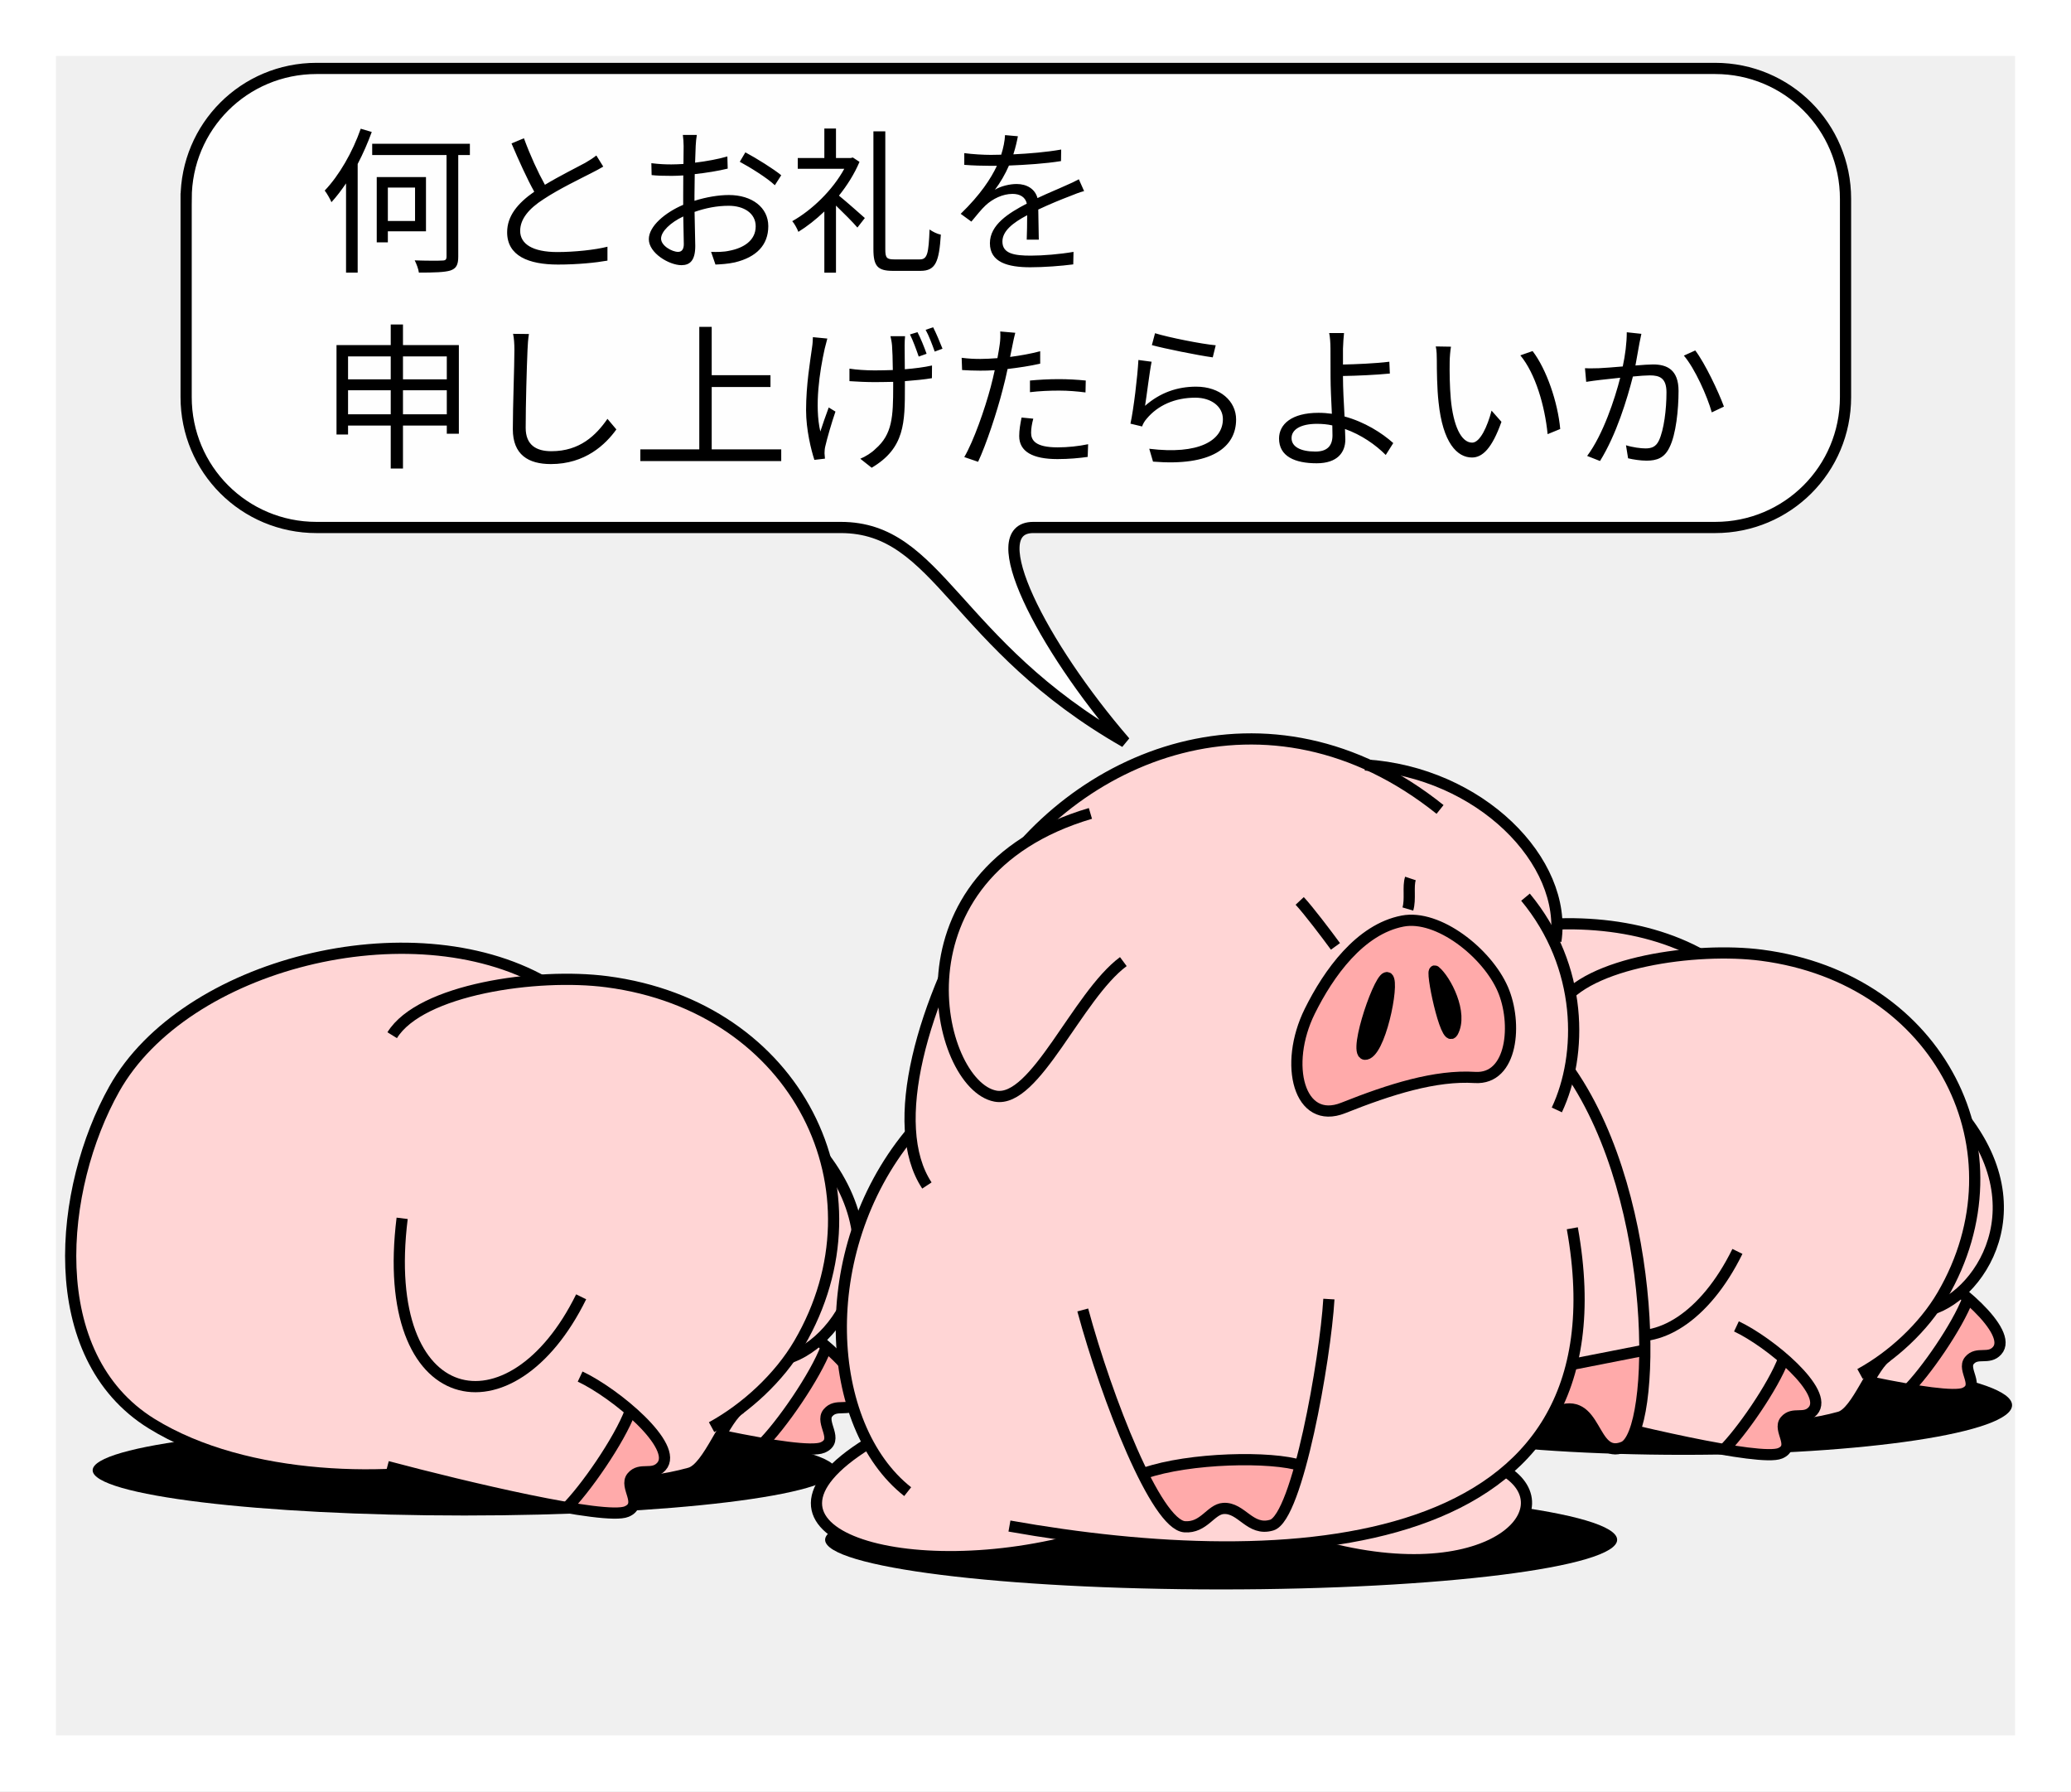
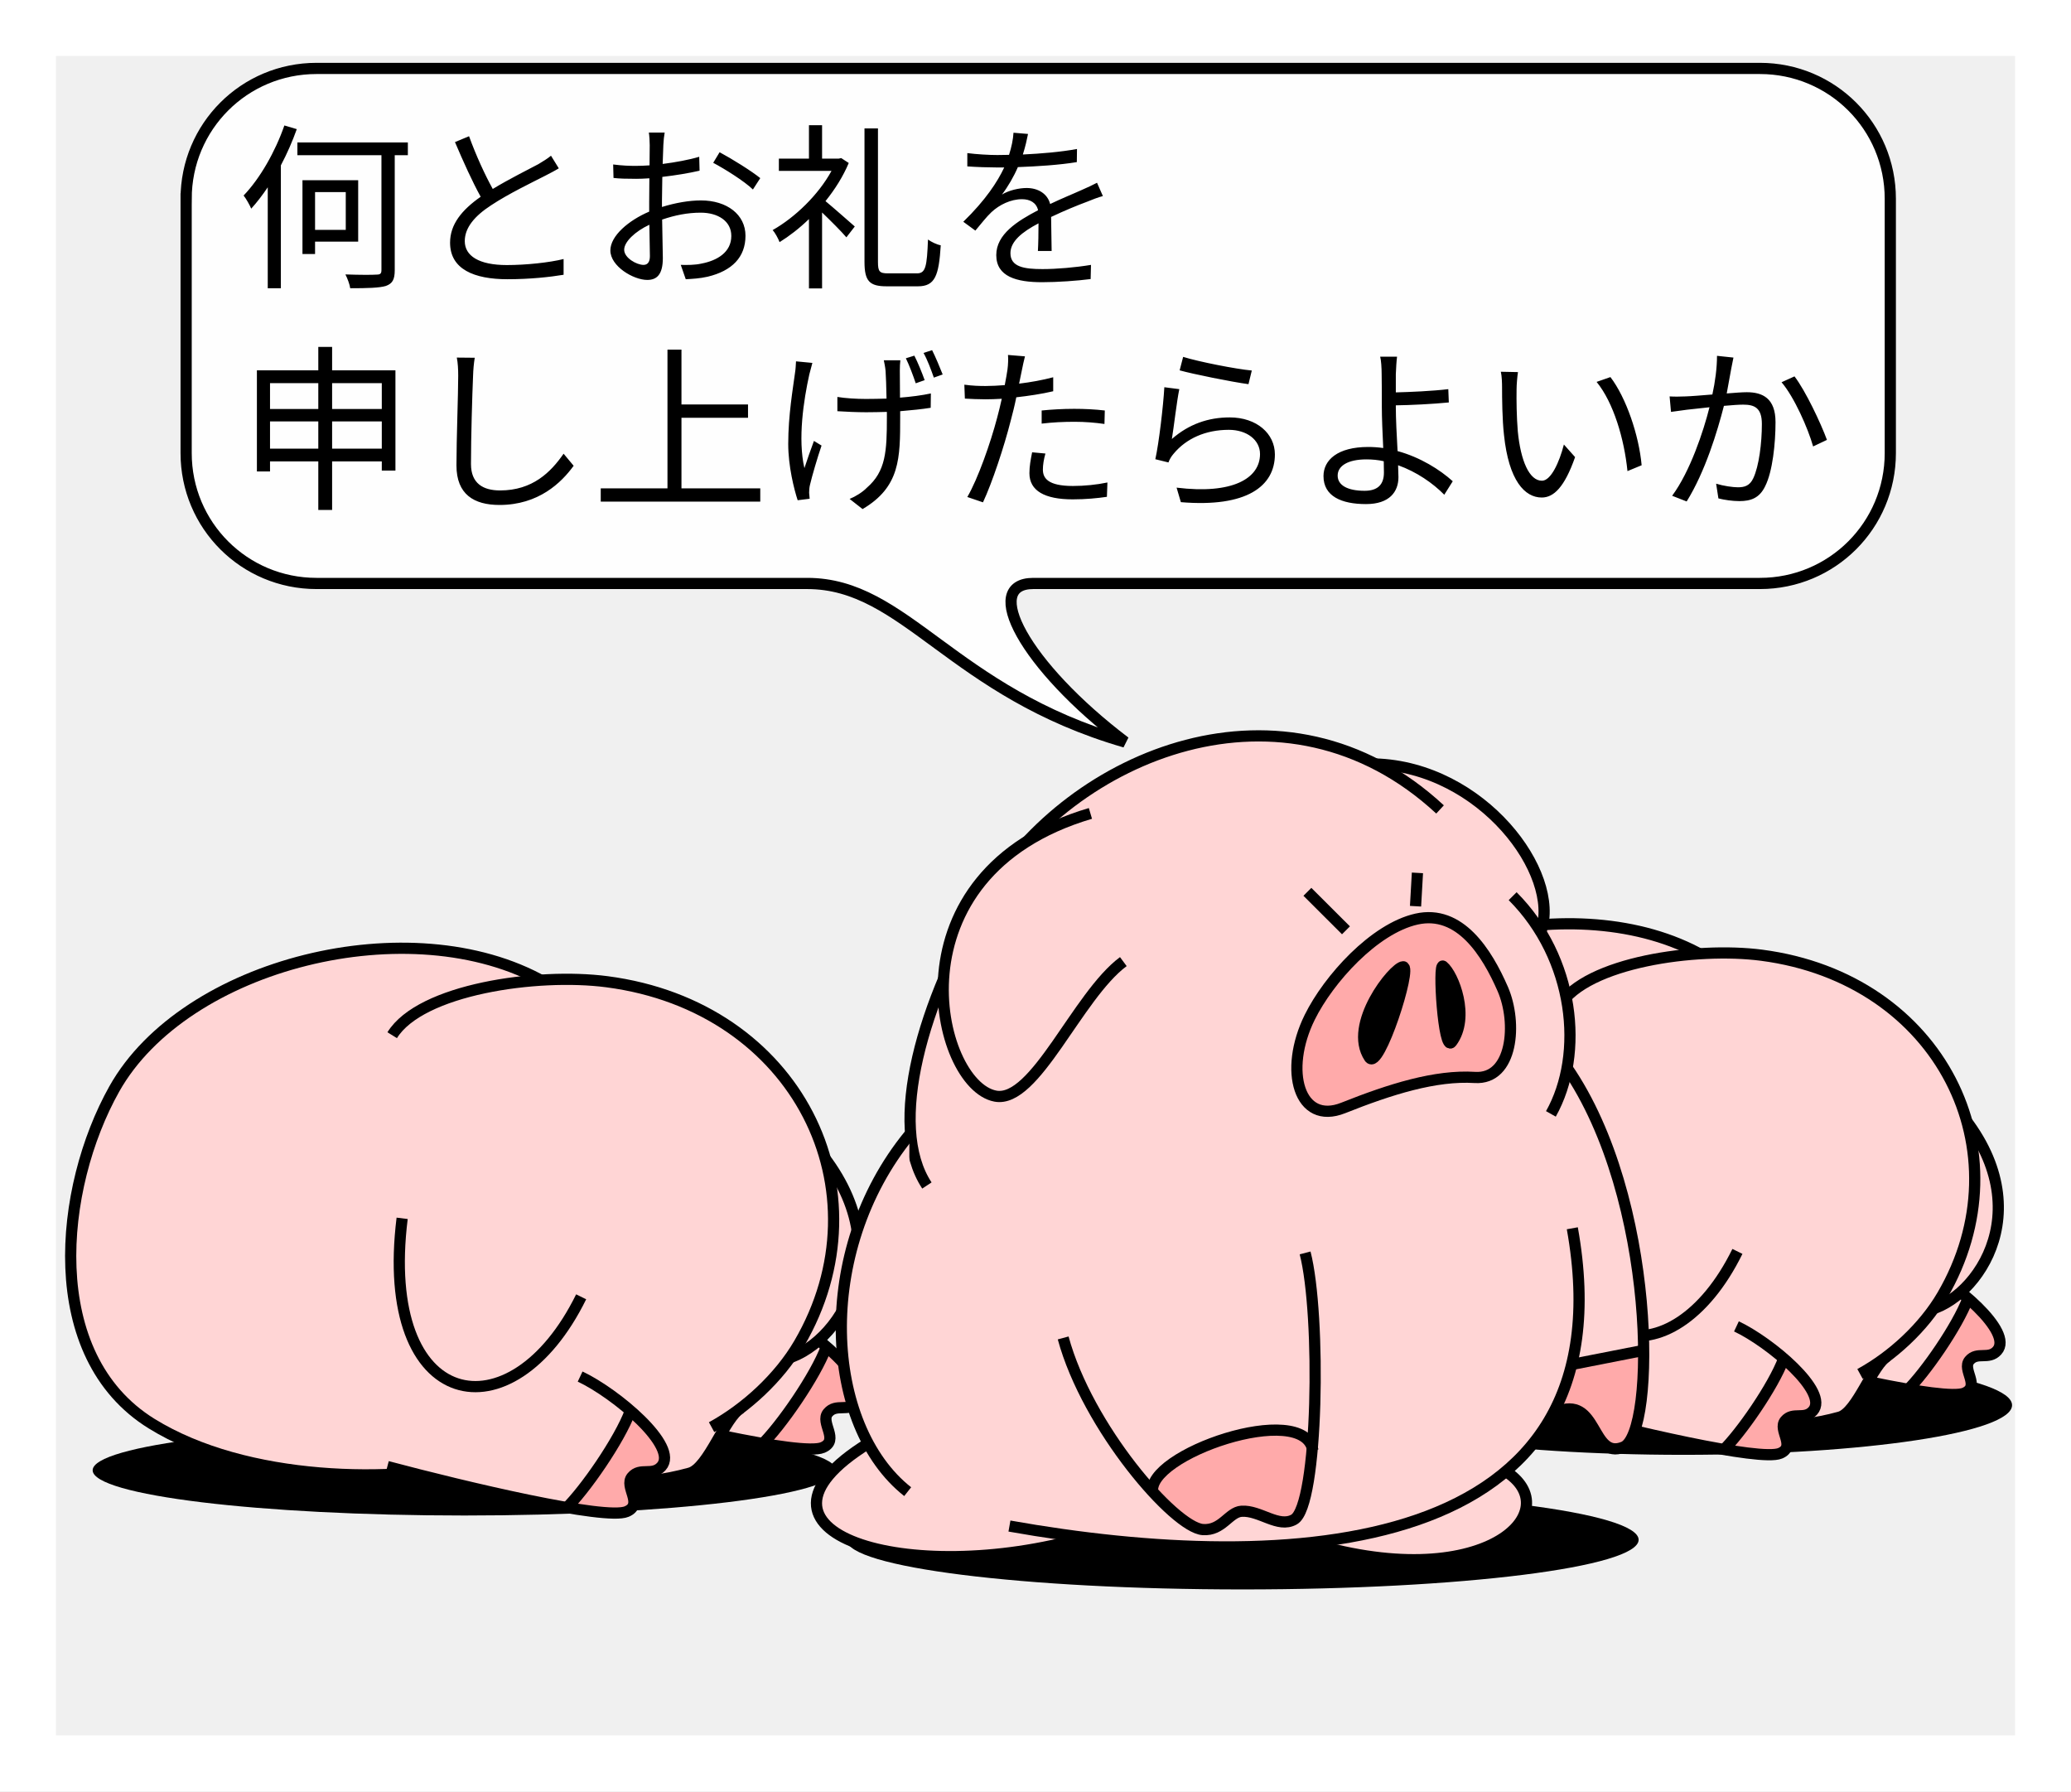
<svg xmlns="http://www.w3.org/2000/svg" width="370" height="320" id="svg3172" version="1.1">
  <defs id="defs3174" />
  <g id="layer1" transform="translate(0,-732.3622)" style="display:none">
    <path style="fill:none;stroke:#0000ff;stroke-width:1px;stroke-linecap:butt;stroke-linejoin:miter;stroke-opacity:1;display:inline" d="M 10,1042.362 360,742.362" id="path3025" />
    <path style="fill:none;stroke:#0000ff;stroke-width:1px;stroke-linecap:butt;stroke-linejoin:miter;stroke-opacity:1;display:inline" d="M 10,742.362 360,1042.362" id="path3027" />
    <path style="fill:none;stroke:#ff0000;stroke-width:1px;stroke-linecap:butt;stroke-linejoin:miter;stroke-opacity:1;display:inline" d="m 10,732.362 0,320" id="path3006" />
    <path style="fill:none;stroke:#ff0000;stroke-width:1px;stroke-linecap:butt;stroke-linejoin:miter;stroke-opacity:1;display:inline" d="m 360,732.362 0,320" id="path3010" />
    <path style="fill:none;stroke:#ff0000;stroke-width:1px;stroke-linecap:butt;stroke-linejoin:miter;stroke-opacity:1;display:inline" d="m 0,742.362 370,3e-5" id="path3016" />
    <path style="fill:none;stroke:#ff0000;stroke-width:1px;stroke-linecap:butt;stroke-linejoin:miter;stroke-opacity:1;display:inline" d="m 0,1042.362 370,0" id="path3018" />
  </g>
  <g id="layer3">
    <path style="fill:#000000;fill-opacity:1;stroke:none" id="path3214-1-7" d="m 148.202,278.811 a 55.97,8.08 0 1 1 -111.94,0 55.97,8.08 0 1 1 111.94,0 z" transform="matrix(1.049296,0,0,1.097561,203.9615,-54.98899)" />
-     <path style="fill:#000000;fill-opacity:1;stroke:none" id="path3214-1" d="m 148.202,278.811 a 55.97,8.08 0 1 1 -111.94,0 55.97,8.08 0 1 1 111.94,0 z" transform="matrix(1.264085,0,0,1.097561,101.5755,-30.94551)" />
    <path style="fill:#000000;fill-opacity:1;stroke:none" id="path3214" d="m 148.202,278.811 a 55.97,8.08 0 1 1 -111.94,0 55.97,8.08 0 1 1 111.94,0 z" transform="matrix(1.18662,0,0,1,-26.47502,-16.16037)" />
    <g id="g3199" transform="translate(0,-24)">
      <path id="path4587-4-2-6" d="m 343.799,249.753 c 5.944,2.796 16.686,11.744 13.643,15.105 -1.515,1.673 -3.548,0.077 -4.941,1.743 -1.378,1.65 2.022,4.585 -0.889,5.821 -3.541,1.504 -26.994,-4.052 -40.19,-7.562 l 5.337,-8.351 z" style="fill:#ffd5d5;stroke:none;display:inline" />
      <path id="path4587-6-3-8" d="m 356.739,265.355 c -1.515,1.674 -3.548,0.077 -4.941,1.743 -1.378,1.65 2.022,4.585 -0.889,5.821 -3.541,1.504 -10.353,-0.353 -10.353,-0.353 3.368,-3.275 9.135,-11.631 10.955,-16.483 0,0 8.272,5.911 5.228,9.272 z" style="fill:#ffaaaa;stroke:none;display:inline" />
      <path id="path4587-2-5" d="m 343.146,250.193 c 5.944,2.796 16.686,11.744 13.643,15.105 -1.515,1.673 -3.548,0.077 -4.941,1.743 -1.378,1.65 2.022,4.586 -0.889,5.822 -3.541,1.504 -26.994,-4.052 -40.19,-7.562" style="fill:none;stroke:#000000;stroke-width:2;stroke-linecap:butt;stroke-linejoin:miter;stroke-opacity:1;display:inline" />
      <path id="path4745-7-2-7" d="m 340.606,272.509 c 3.368,-3.275 9.135,-11.631 10.955,-16.483" style="fill:none;stroke:#000000;stroke-width:2;stroke-linecap:butt;stroke-linejoin:miter;stroke-opacity:1;display:inline" />
      <path id="path4585-6" d="m 304.237,194.725 c -22.38,-12.665 -60.412,-3.159 -72.244,17.925 -9.303,16.578 -12.212,44.772 6.277,56.206 15.943,9.86 40.731,10.045 55.487,6.501 l 40.215,-7.077 z" style="fill:#ffd5d5;stroke:#000000;stroke-width:2;stroke-linecap:butt;stroke-linejoin:miter;stroke-opacity:1" />
      <path id="path4583-1" d="m 337.253,266.232 c -2.723,1.49 -5.434,10.05 -8.606,10.931 -16.947,4.709 -35.039,-1.632 -42.099,-4.848" style="fill:#ffd5d5;stroke:#000000;stroke-width:2;stroke-linecap:butt;stroke-linejoin:miter;stroke-opacity:1" />
      <path id="path4747-8" d="m 351.176,224.078 c 13.85,18.197 -0.203,34.459 -8.649,34.182" style="fill:#ffd5d5;stroke:#000000;stroke-width:2;stroke-linecap:butt;stroke-linejoin:miter;stroke-opacity:1" />
      <path id="path7860-9" d="m 278.666,203.623 c 4.756,-7.718 24.321,-10.513 36.052,-8.982 32.045,4.179 47.256,35.147 32.305,60.748 -3.35,5.736 -8.966,10.905 -14.715,14.053" style="fill:#ffd5d5;stroke:#000000;stroke-width:2;stroke-linecap:butt;stroke-linejoin:miter;stroke-opacity:1" />
      <path id="path4587-4-27" d="m 310.882,260.508 c 5.944,2.796 16.686,11.744 13.643,15.105 -1.515,1.673 -3.548,0.077 -4.941,1.743 -1.378,1.65 2.022,4.585 -0.889,5.821 -3.541,1.504 -26.994,-4.052 -40.19,-7.562 l 5.337,-8.35 z" style="fill:#ffd5d5;stroke:none;display:inline" />
      <path id="path4587-6-9" d="m 323.822,276.11 c -1.515,1.673 -3.548,0.077 -4.941,1.743 -1.378,1.65 2.022,4.585 -0.889,5.821 -3.541,1.504 -10.353,-0.353 -10.353,-0.353 3.368,-3.275 9.135,-11.631 10.955,-16.483 0,0 8.272,5.911 5.228,9.272 z" style="fill:#ffaaaa;stroke:none;display:inline" />
      <path id="path4587-5" d="m 310.229,260.947 c 5.944,2.796 16.686,11.744 13.643,15.105 -1.515,1.673 -3.548,0.077 -4.941,1.743 -1.378,1.65 2.022,4.585 -0.889,5.821 -3.541,1.504 -26.994,-4.052 -40.19,-7.562" style="fill:none;stroke:#000000;stroke-width:2;stroke-linecap:butt;stroke-linejoin:miter;stroke-opacity:1" />
      <path id="path4745-4" d="m 280.338,234.373 c -4.043,32.649 18.363,36.971 30.065,13.179" style="fill:none;stroke:#000000;stroke-width:2;stroke-linecap:butt;stroke-linejoin:miter;stroke-opacity:1" />
      <path id="path4745-7-3" d="m 307.689,283.264 c 3.368,-3.275 9.135,-11.631 10.955,-16.483" style="fill:none;stroke:#000000;stroke-width:2;stroke-linecap:butt;stroke-linejoin:miter;stroke-opacity:1;display:inline" />
    </g>
    <g id="g3125" transform="translate(0,-24)">
      <path id="path4587-4-2" d="m 139.356,258.002 c 6.323,2.974 17.751,12.493 14.513,16.069 -1.612,1.78 -3.774,0.081 -5.256,1.855 -1.466,1.755 2.151,4.878 -0.946,6.193 -3.767,1.6 -28.716,-4.31 -42.754,-8.044 l 5.678,-8.883 z" style="fill:#ffd5d5;stroke:none;display:inline" />
      <path id="path4587-6-3" d="m 153.121,274.599 c -1.612,1.78 -3.774,0.081 -5.256,1.855 -1.466,1.755 2.151,4.878 -0.946,6.193 -3.767,1.6 -11.014,-0.376 -11.014,-0.376 3.583,-3.484 9.718,-12.373 11.653,-17.535 0,0 8.799,6.288 5.562,9.863 z" style="fill:#ffaaaa;stroke:none;display:inline" />
      <path id="path4587-2" d="m 138.661,258.47 c 6.323,2.974 17.751,12.493 14.513,16.069 -1.612,1.78 -3.774,0.081 -5.256,1.855 -1.466,1.755 2.151,4.878 -0.946,6.193 -3.767,1.6 -28.716,-4.31 -42.754,-8.044" style="fill:none;stroke:#000000;stroke-width:2;stroke-linecap:butt;stroke-linejoin:miter;stroke-opacity:1;display:inline" />
      <path id="path4745-7-2" d="m 135.959,282.21 c 3.583,-3.484 9.718,-12.373 11.653,-17.535" style="fill:none;stroke:#000000;stroke-width:2;stroke-linecap:butt;stroke-linejoin:miter;stroke-opacity:1;display:inline" />
      <path id="path4585" d="m 97.27,199.464 c -23.808,-13.473 -64.266,-3.361 -76.853,19.068 -9.897,17.636 -12.991,47.627 6.678,59.792 16.96,10.489 43.33,10.686 59.027,6.915 l 42.78,-7.528 z" style="fill:#ffd5d5;stroke:#000000;stroke-width:2;stroke-linecap:butt;stroke-linejoin:miter;stroke-opacity:1" />
      <path id="path4583" d="m 132.391,275.533 c -2.896,1.586 -5.781,10.691 -9.155,11.628 -18.028,5.009 -37.274,-1.736 -44.785,-5.157" style="fill:#ffd5d5;stroke:#000000;stroke-width:2;stroke-linecap:butt;stroke-linejoin:miter;stroke-opacity:1" />
      <path id="path4747" d="m 147.203,230.689 c 14.733,19.358 -0.216,36.657 -9.201,36.363" style="fill:#ffd5d5;stroke:#000000;stroke-width:2;stroke-linecap:butt;stroke-linejoin:miter;stroke-opacity:1" />
      <path id="path7860" d="m 70.068,208.93 c 5.06,-8.21 25.873,-11.183 38.351,-9.555 34.089,4.446 50.271,37.389 34.366,64.624 -3.564,6.102 -9.538,11.601 -15.653,14.949" style="fill:#ffd5d5;stroke:#000000;stroke-width:2;stroke-linecap:butt;stroke-linejoin:miter;stroke-opacity:1" />
      <path id="path4587-4" d="m 104.339,269.443 c 6.323,2.974 17.751,12.493 14.513,16.069 -1.612,1.78 -3.774,0.081 -5.256,1.855 -1.466,1.755 2.151,4.878 -0.946,6.193 -3.767,1.6 -28.716,-4.31 -42.754,-8.044 l 5.678,-8.883 z" style="fill:#ffd5d5;stroke:none;display:inline" />
      <path id="path4587-6" d="m 118.104,286.04 c -1.612,1.78 -3.774,0.081 -5.256,1.855 -1.466,1.755 2.151,4.878 -0.946,6.193 -3.767,1.6 -11.014,-0.376 -11.014,-0.376 3.583,-3.484 9.718,-12.373 11.653,-17.535 0,0 8.799,6.288 5.562,9.863 z" style="fill:#ffaaaa;stroke:none;display:inline" />
      <path id="path4587" d="m 103.644,269.911 c 6.323,2.974 17.751,12.493 14.513,16.069 -1.612,1.78 -3.774,0.081 -5.256,1.855 -1.466,1.755 2.151,4.878 -0.946,6.193 -3.767,1.6 -28.716,-4.31 -42.754,-8.044" style="fill:none;stroke:#000000;stroke-width:2;stroke-linecap:butt;stroke-linejoin:miter;stroke-opacity:1" />
      <path id="path4745" d="m 71.846,241.642 c -4.301,34.732 19.535,39.33 31.982,14.02" style="fill:none;stroke:#000000;stroke-width:2;stroke-linecap:butt;stroke-linejoin:miter;stroke-opacity:1" />
      <path id="path4745-7" d="m 100.942,293.65 c 3.583,-3.484 9.718,-12.373 11.653,-17.535" style="fill:none;stroke:#000000;stroke-width:2;stroke-linecap:butt;stroke-linejoin:miter;stroke-opacity:1;display:inline" />
    </g>
-     <g id="g3162" transform="translate(0,-24)">
-       <path id="path5103-8-1-4-9-2" d="m 232.776,299.265 c 32.414,10.222 47.864,-5.445 35.927,-12.601" style="fill:#ffd5d5;stroke:#000000;stroke-width:2;stroke-linecap:butt;stroke-linejoin:miter;stroke-opacity:1;display:inline" />
-       <path id="path3327-4-9-1" d="m 162.932,227.161 c -17.123,20.916 -15.209,52.031 -0.313,63.761 l 18.181,6.144 c 49.609,8.822 111.18,5.958 100.56,-53.196 l -2.6,-24.874 z" style="fill:#ffd5d5;stroke:none;display:inline" />
-       <path id="path3386-3-7" d="m 280.707,215.161 c 16.033,23.268 15.355,64.611 9.469,67.019 -5.848,2.392 -4.486,-9.543 -12.106,-6.231 l -9.16,-49.888 z" style="fill:#ffd5d5;stroke:none;display:inline" />
-       <path id="path3388-8-1" d="m 294.07,265.056 -13.453,2.638 -2.916,8.536 c 7.62,-3.312 6.153,8.35 12.106,6.231 3.719,-1.324 4.263,-17.406 4.263,-17.406 z" style="fill:#ffaaaa;stroke:none;display:inline" />
-       <path id="path5093-4-9-4-4-1-5" d="m 278.046,222.151 c 4.637,-9.865 4.737,-25.534 -5.597,-38.008 l -15.267,-15.671 c -30.604,-24.502 -65.877,-9.929 -81.051,15.309 -11.394,18.951 -17.766,41.095 -10.627,51.869" style="fill:#ffd5d5;stroke:none;display:inline" />
-       <path id="path5091-2-40-9-2-3" d="m 243.888,160.653 c 20.537,1.276 36.236,17.248 34.075,31.465" style="fill:#ffd5d5;stroke:#000000;stroke-width:2;stroke-linecap:butt;stroke-linejoin:miter;stroke-opacity:1;display:inline" />
-       <path id="path5111-7-1-7-7-7-1-5" d="m 232.385,285.77 c -5.349,-1.766 -20.091,-1.454 -28.094,1.327 0,0 3.933,9.187 7.183,9.563 3.434,0.397 4.648,-3.126 6.93,-3.272 3.269,-0.209 4.625,3.717 8.623,2.976 3.209,-0.595 5.358,-10.594 5.358,-10.594 z" style="fill:#ffaaaa;stroke:none;display:inline" />
-       <path id="path5111-7-1-7-7-7-1" d="m 232.557,285.852 c -5.349,-1.766 -20.091,-1.454 -28.094,1.327" style="fill:none;stroke:#000000;stroke-width:2;stroke-linecap:butt;stroke-linejoin:miter;stroke-opacity:1;display:inline" />
-       <path id="path3333-4-8" d="m 155.054,281.892 c -25.58,15.877 7.094,25.83 38.877,16.713" style="fill:#ffd5d5;stroke:#000000;stroke-width:2;stroke-linecap:butt;stroke-linejoin:miter;stroke-opacity:1;display:inline" />
-       <path id="path4041-7" d="m 257.276,168.599 c -30.604,-24.502 -65.877,-9.929 -81.051,15.309 -11.394,18.951 -17.766,41.095 -10.627,51.869" style="fill:none;stroke:#000000;stroke-width:2;stroke-linecap:butt;stroke-linejoin:miter;stroke-opacity:1;display:inline" />
-       <path id="path3327-4-9" d="m 162.478,226.71 c -17.123,20.916 -15.209,52.031 -0.313,63.761" style="fill:none;stroke:#000000;stroke-width:2;stroke-linecap:butt;stroke-linejoin:miter;stroke-opacity:1;display:inline" />
-       <path id="path3325-8-5" d="m 180.346,296.615 c 49.609,8.822 111.18,5.958 100.56,-53.196" style="fill:none;stroke:#000000;stroke-width:2;stroke-linecap:butt;stroke-linejoin:miter;stroke-opacity:1;display:inline" />
-       <path id="path5089-8-7-0-8-2-4" d="m 193.443,258.012 c 4.324,15.955 13.095,38.355 18.204,38.73 3.447,0.254 4.648,-3.126 6.93,-3.272 3.269,-0.209 4.726,4.135 8.623,2.976 4.602,-1.369 9.574,-29.607 10.217,-40.377" style="fill:none;stroke:#000000;stroke-width:2;stroke-linecap:butt;stroke-linejoin:miter;stroke-opacity:1;display:inline" />
-       <path id="path5093-4-9-4-4-1" d="m 272.543,184.27 c 10.334,12.474 10.234,28.143 5.597,38.008" style="fill:none;stroke:#000000;stroke-width:2;stroke-linecap:butt;stroke-linejoin:miter;stroke-opacity:1;display:inline" />
-       <path id="path5095-5-4-8-5-2" d="m 251.986,180.932 c -0.485,1.453 0.061,3.699 -0.463,5.455" style="fill:none;stroke:#000000;stroke-width:2;stroke-linecap:butt;stroke-linejoin:miter;stroke-opacity:1;display:inline" />
-       <path id="path5097-5-8-8-5-3" d="m 232.202,184.941 c 1.527,1.631 4.857,6.024 6.389,8.123" style="fill:none;stroke:#000000;stroke-width:2;stroke-linecap:butt;stroke-linejoin:miter;stroke-opacity:1;display:inline" />
-       <path id="path5099-1-8-2-7-3" d="m 194.812,169.309 c -36.48,10.776 -27.627,48.477 -16.99,50.501 7.126,1.356 14.615,-17.896 22.87,-24.028" style="fill:#ffd5d5;stroke:#000000;stroke-width:2;stroke-linecap:butt;stroke-linejoin:miter;stroke-opacity:1;display:inline" />
-       <path id="path5101-7-2-4-1-4" d="m 250.583,188.542 c -7.604,1.463 -13.207,9.292 -16.582,16.11 -4.73,9.557 -1.899,20.409 5.974,17.273 8.399,-3.345 16.47,-5.892 23.523,-5.447 6.786,0.428 7.608,-9.764 4.987,-15.784 -2.827,-6.493 -11.548,-13.374 -17.902,-12.152 z" style="fill:#ffaaaa;stroke:#000000;stroke-width:2;stroke-linecap:butt;stroke-linejoin:miter;stroke-opacity:1;display:inline" />
-       <path id="path5105-1-4-55-1-28-1" d="m 244.312,212.22 c 2.646,-1.377 5.011,-14.138 3.365,-13.568 -1.59,0.551 -6.388,15.141 -3.365,13.568 z" style="fill:#000000;stroke:#000000;stroke-width:2;display:inline" />
-       <path id="path5107-1-5-1-5-1" d="m 256.393,197.488 c -0.943,-0.766 1.941,13.013 3.122,10.915 1.908,-3.388 -1.261,-9.403 -3.122,-10.915 z" style="fill:#000000;stroke:#000000;stroke-width:2;display:inline" />
-       <path id="path3386-3" d="m 280.568,215.488 c 16.033,23.268 15.355,64.611 9.469,67.019 -5.848,2.392 -4.486,-9.543 -12.106,-6.231" style="fill:none;stroke:#000000;stroke-width:2;stroke-linecap:butt;stroke-linejoin:miter;stroke-opacity:1;display:inline" />
-       <path id="path3388-8" d="m 294.3,265.102 -13.453,2.638" style="fill:none;stroke:#000000;stroke-width:2;stroke-linecap:butt;stroke-linejoin:miter;stroke-opacity:1;display:inline" />
+     <g id="g3126" transform="matrix(-1,0,0,1,440.1669,0)">
+       <path transform="matrix(1.264085,0,0,1.097561,101.5755,-30.94551)" d="m 148.202,278.811 a 55.97,8.08 0 1 1 -111.94,0 55.97,8.08 0 1 1 111.94,0 z" id="path3214-1" style="fill:#000000;fill-opacity:1;stroke:none" />
+       <path id="path5103-8-1-4-9-2" d="m 207.391,275.265 c -32.414,10.222 -47.864,-5.445 -35.927,-12.601" style="fill:#ffd5d5;stroke:#000000;stroke-width:2;stroke-linecap:butt;stroke-linejoin:miter;stroke-opacity:1;display:inline" />
+       <path id="path3386-3-7" d="m 160.085,191.286 c -16.033,23.268 -15.98,64.486 -10.094,66.894 5.848,2.392 4.486,-9.543 12.106,-6.231 l 91.332,20.091 25.85,-8.974 -0.78,-55.981 -93.928,-63.322 -15.816,14.774 z" style="fill:#ffd5d5;stroke:none;display:inline" />
+       <path id="path3388-8-1" d="m 146.097,241.056 13.453,2.638 2.916,8.536 c -7.62,-3.312 -6.153,8.35 -12.106,6.231 -3.719,-1.324 -4.263,-17.406 -4.263,-17.406 z" style="fill:#ffaaaa;stroke:none;display:inline" />
+       <path id="path5091-2-40-9-2-3" d="m 194.511,136.476 c -19.123,0.569 -33.232,19.546 -29.657,29.875" style="fill:#ffd5d5;stroke:#000000;stroke-width:2;stroke-linecap:butt;stroke-linejoin:miter;stroke-opacity:1;display:inline" />
+       <path id="path3333-4-8" d="m 285.113,257.892 c 25.58,15.877 -7.094,25.83 -38.877,16.713" style="fill:#ffd5d5;stroke:#000000;stroke-width:2;stroke-linecap:butt;stroke-linejoin:miter;stroke-opacity:1;display:inline" />
+       <path id="path4041-7" d="m 182.891,144.599 c 27.777,-25.739 65.877,-9.929 81.051,15.309 11.394,18.951 17.766,41.095 10.627,51.869" style="fill:#ffd5d5;stroke:#000000;stroke-width:2;stroke-linecap:butt;stroke-linejoin:miter;stroke-opacity:1;display:inline" />
+       <path id="path3327-4-9" d="m 277.689,202.71 c 17.123,20.916 15.209,52.031 0.313,63.761" style="fill:#ffd5d5;stroke:#000000;stroke-width:2;stroke-linecap:butt;stroke-linejoin:miter;stroke-opacity:1;display:inline" />
+       <path id="path3325-8-5" d="m 259.821,272.615 c -49.609,8.822 -111.18,5.958 -100.56,-53.196" style="fill:#ffd5d5;stroke:#000000;stroke-width:2;stroke-linecap:butt;stroke-linejoin:miter;stroke-opacity:1;display:inline" />
+       <path id="path5093-4-9-4-4-1" d="m 169.921,160.094 c -11.041,11.061 -12.885,28.143 -6.834,38.892" style="fill:#ffd5d5;stroke:#000000;stroke-width:2;stroke-linecap:butt;stroke-linejoin:miter;stroke-opacity:1;display:inline" />
+       <path id="path5095-5-4-8-5-2" d="m 186.932,155.932 0.338,5.955" style="fill:none;stroke:#000000;stroke-width:2;stroke-linecap:butt;stroke-linejoin:miter;stroke-opacity:1;display:inline" />
+       <path id="path5097-5-8-8-5-3" d="m 206.59,159.317 -6.889,6.874" style="fill:none;stroke:#000000;stroke-width:2;stroke-linecap:butt;stroke-linejoin:miter;stroke-opacity:1;display:inline" />
+       <path id="path5099-1-8-2-7-3" d="m 245.355,145.309 c 36.48,10.776 27.627,48.477 16.99,50.501 -7.126,1.356 -14.615,-17.896 -22.87,-24.028" style="fill:#ffd5d5;stroke:#000000;stroke-width:2;stroke-linecap:butt;stroke-linejoin:miter;stroke-opacity:1;display:inline" />
+       <path id="path5101-7-2-4-1-4" d="m 187.109,164.188 c 7.553,1.704 15.681,10.706 19.056,17.523 4.73,9.557 1.899,19.349 -5.974,16.213 -8.399,-3.345 -16.47,-5.892 -23.523,-5.447 -6.786,0.428 -7.608,-9.764 -4.987,-15.784 2.827,-6.493 7.66,-14.258 15.428,-12.505 z" style="fill:#ffaaaa;stroke:#000000;stroke-width:2;stroke-linecap:butt;stroke-linejoin:miter;stroke-opacity:1;display:inline" />
+       <path id="path5105-1-4-55-1-28-1" d="m 195.501,188.926 c -1.657,2.48 -7.662,-16.295 -6.016,-16.219 1.681,0.078 9.923,10.369 6.016,16.219 z" style="fill:#000000;stroke:#000000;stroke-width:2;display:inline" />
+       <path id="path5107-1-5-1-5-1" d="m 182.36,172.604 c 0.943,-0.766 -0.091,15.495 -1.531,13.566 -3.322,-4.448 -0.329,-12.054 1.531,-13.566 z" style="fill:#000000;stroke:#000000;stroke-width:2;display:inline" />
+       <path id="path3386-3" d="m 160.224,190.739 c -16.033,23.268 -15.98,65.361 -10.094,67.769 5.848,2.392 4.486,-9.543 12.106,-6.231" style="fill:none;stroke:#000000;stroke-width:2;stroke-linecap:butt;stroke-linejoin:miter;stroke-opacity:1;display:inline" />
+       <path id="path3388-8" d="m 145.867,241.102 13.453,2.638" style="fill:none;stroke:#000000;stroke-width:2;stroke-linecap:butt;stroke-linejoin:miter;stroke-opacity:1;display:inline" />
+       <path id="path5089-8-7-0-8-2-4-7" d="m 225.194,273.166 c -3.451,0.197 -4.648,-3.126 -6.93,-3.272 -3.269,-0.209 -5.467,2.606 -9.372,1.476 -2.79,-0.807 -3.359,-12.344 -3.359,-12.344 1.601,-9.014 30.087,0.795 28.593,7.575 0,0 -5.636,6.375 -8.933,6.564 z" style="fill:#ffaaaa;stroke:none;display:inline" />
+       <path id="path5111-7-1-7-7-7-1" d="m 205.61,259.103 c 1.601,-9.014 30.087,0.795 28.593,7.575" style="fill:none;stroke:#000000;stroke-width:2;stroke-linecap:butt;stroke-linejoin:miter;stroke-opacity:1;display:inline" />
+       <path id="path5089-8-7-0-8-2-4" d="m 250.222,239.01 c -4.324,15.955 -19.843,33.856 -24.951,34.232 -3.447,0.254 -4.648,-3.126 -6.93,-3.272 -3.269,-0.209 -6.563,3.071 -9.372,1.476 -4.357,-2.473 -4.826,-36.604 -1.97,-47.625" style="fill:none;stroke:#000000;stroke-width:2;stroke-linecap:butt;stroke-linejoin:miter;stroke-opacity:1;display:inline" />
    </g>
  </g>
  <g id="layer4">
    <g transform="translate(34.17481,-10.45403)" id="g9788">
-       <path id="rect7294" d="m -0.921,45.973 0,35.417 c 0,12.905 10.389,23.294 23.294,23.294 l 93.664,0 c 17.586,0 20.2,20.833 50.788,38.328 -14.923,-17.285 -25.682,-38.328 -16.397,-38.328 l 121.821,0 c 12.905,0 23.294,-10.389 23.294,-23.294 l 0,-35.417 c 0,-12.905 -10.389,-23.294 -23.294,-23.294 l -249.875,0 c -12.905,0 -23.294,10.389 -23.294,23.294 z" style="fill:#fefefe;fill-opacity:1;stroke:#000000;stroke-width:2;stroke-linecap:round;stroke-miterlimit:4;stroke-opacity:1;stroke-dashoffset:0;display:inline" />
-       <text id="text11601" y="56.935" x="22.803" style="font-size:32px;font-style:normal;font-weight:normal;line-height:125%;letter-spacing:0px;word-spacing:0px;writing-mode:lr-tb;fill:#000000;fill-opacity:1;stroke:none;display:inline;font-family:Sans" xml:space="preserve">
-         <tspan y="56.935" x="22.803" id="tspan11603" style="font-size:28px">何とお礼を</tspan>
-         <tspan y="91.935" x="22.803" id="tspan3252" style="font-size:28px">申し上げたらよいか</tspan>
+       <path id="rect7294" d="m -0.921,45.973 0,45.417 c 0,12.905 10.389,23.294 23.294,23.294 l 87.664,0 c 17.586,0 25.751,19.348 56.788,28.328 -18.06,-13.699 -25.682,-28.328 -16.397,-28.328 l 129.821,0 c 12.905,0 23.294,-10.389 23.294,-23.294 l 0,-45.417 c 0,-12.905 -10.389,-23.294 -23.294,-23.294 l -257.875,0 c -12.905,0 -23.294,10.389 -23.294,23.294 z" style="fill:#fefefe;fill-opacity:1;stroke:#000000;stroke-width:2;stroke-linecap:round;stroke-miterlimit:4;stroke-opacity:1;stroke-dashoffset:0;display:inline" />
+       <text id="text11601" y="59.443" x="8.176" style="font-size:36.21px;font-style:normal;font-weight:normal;line-height:125%;letter-spacing:0px;word-spacing:0px;writing-mode:lr-tb;fill:#000000;fill-opacity:1;stroke:none;display:inline;font-family:Sans" xml:space="preserve">
+         <tspan y="59.443" x="8.176" id="tspan11603" style="font-size:31.684px">何とお礼を</tspan>
+         <tspan y="99.048" x="8.176" id="tspan3252" style="font-size:31.684px">申し上げたらよいか</tspan>
      </text>
    </g>
  </g>
  <g id="layer2">
    <path style="fill:#ffffff;stroke:none;display:inline" d="m 0,0 0,320 370,0 0,-320 -10,10 0,300 -350,0 0,-300 350,0 10,-10 z" id="path21072" />
  </g>
</svg>
